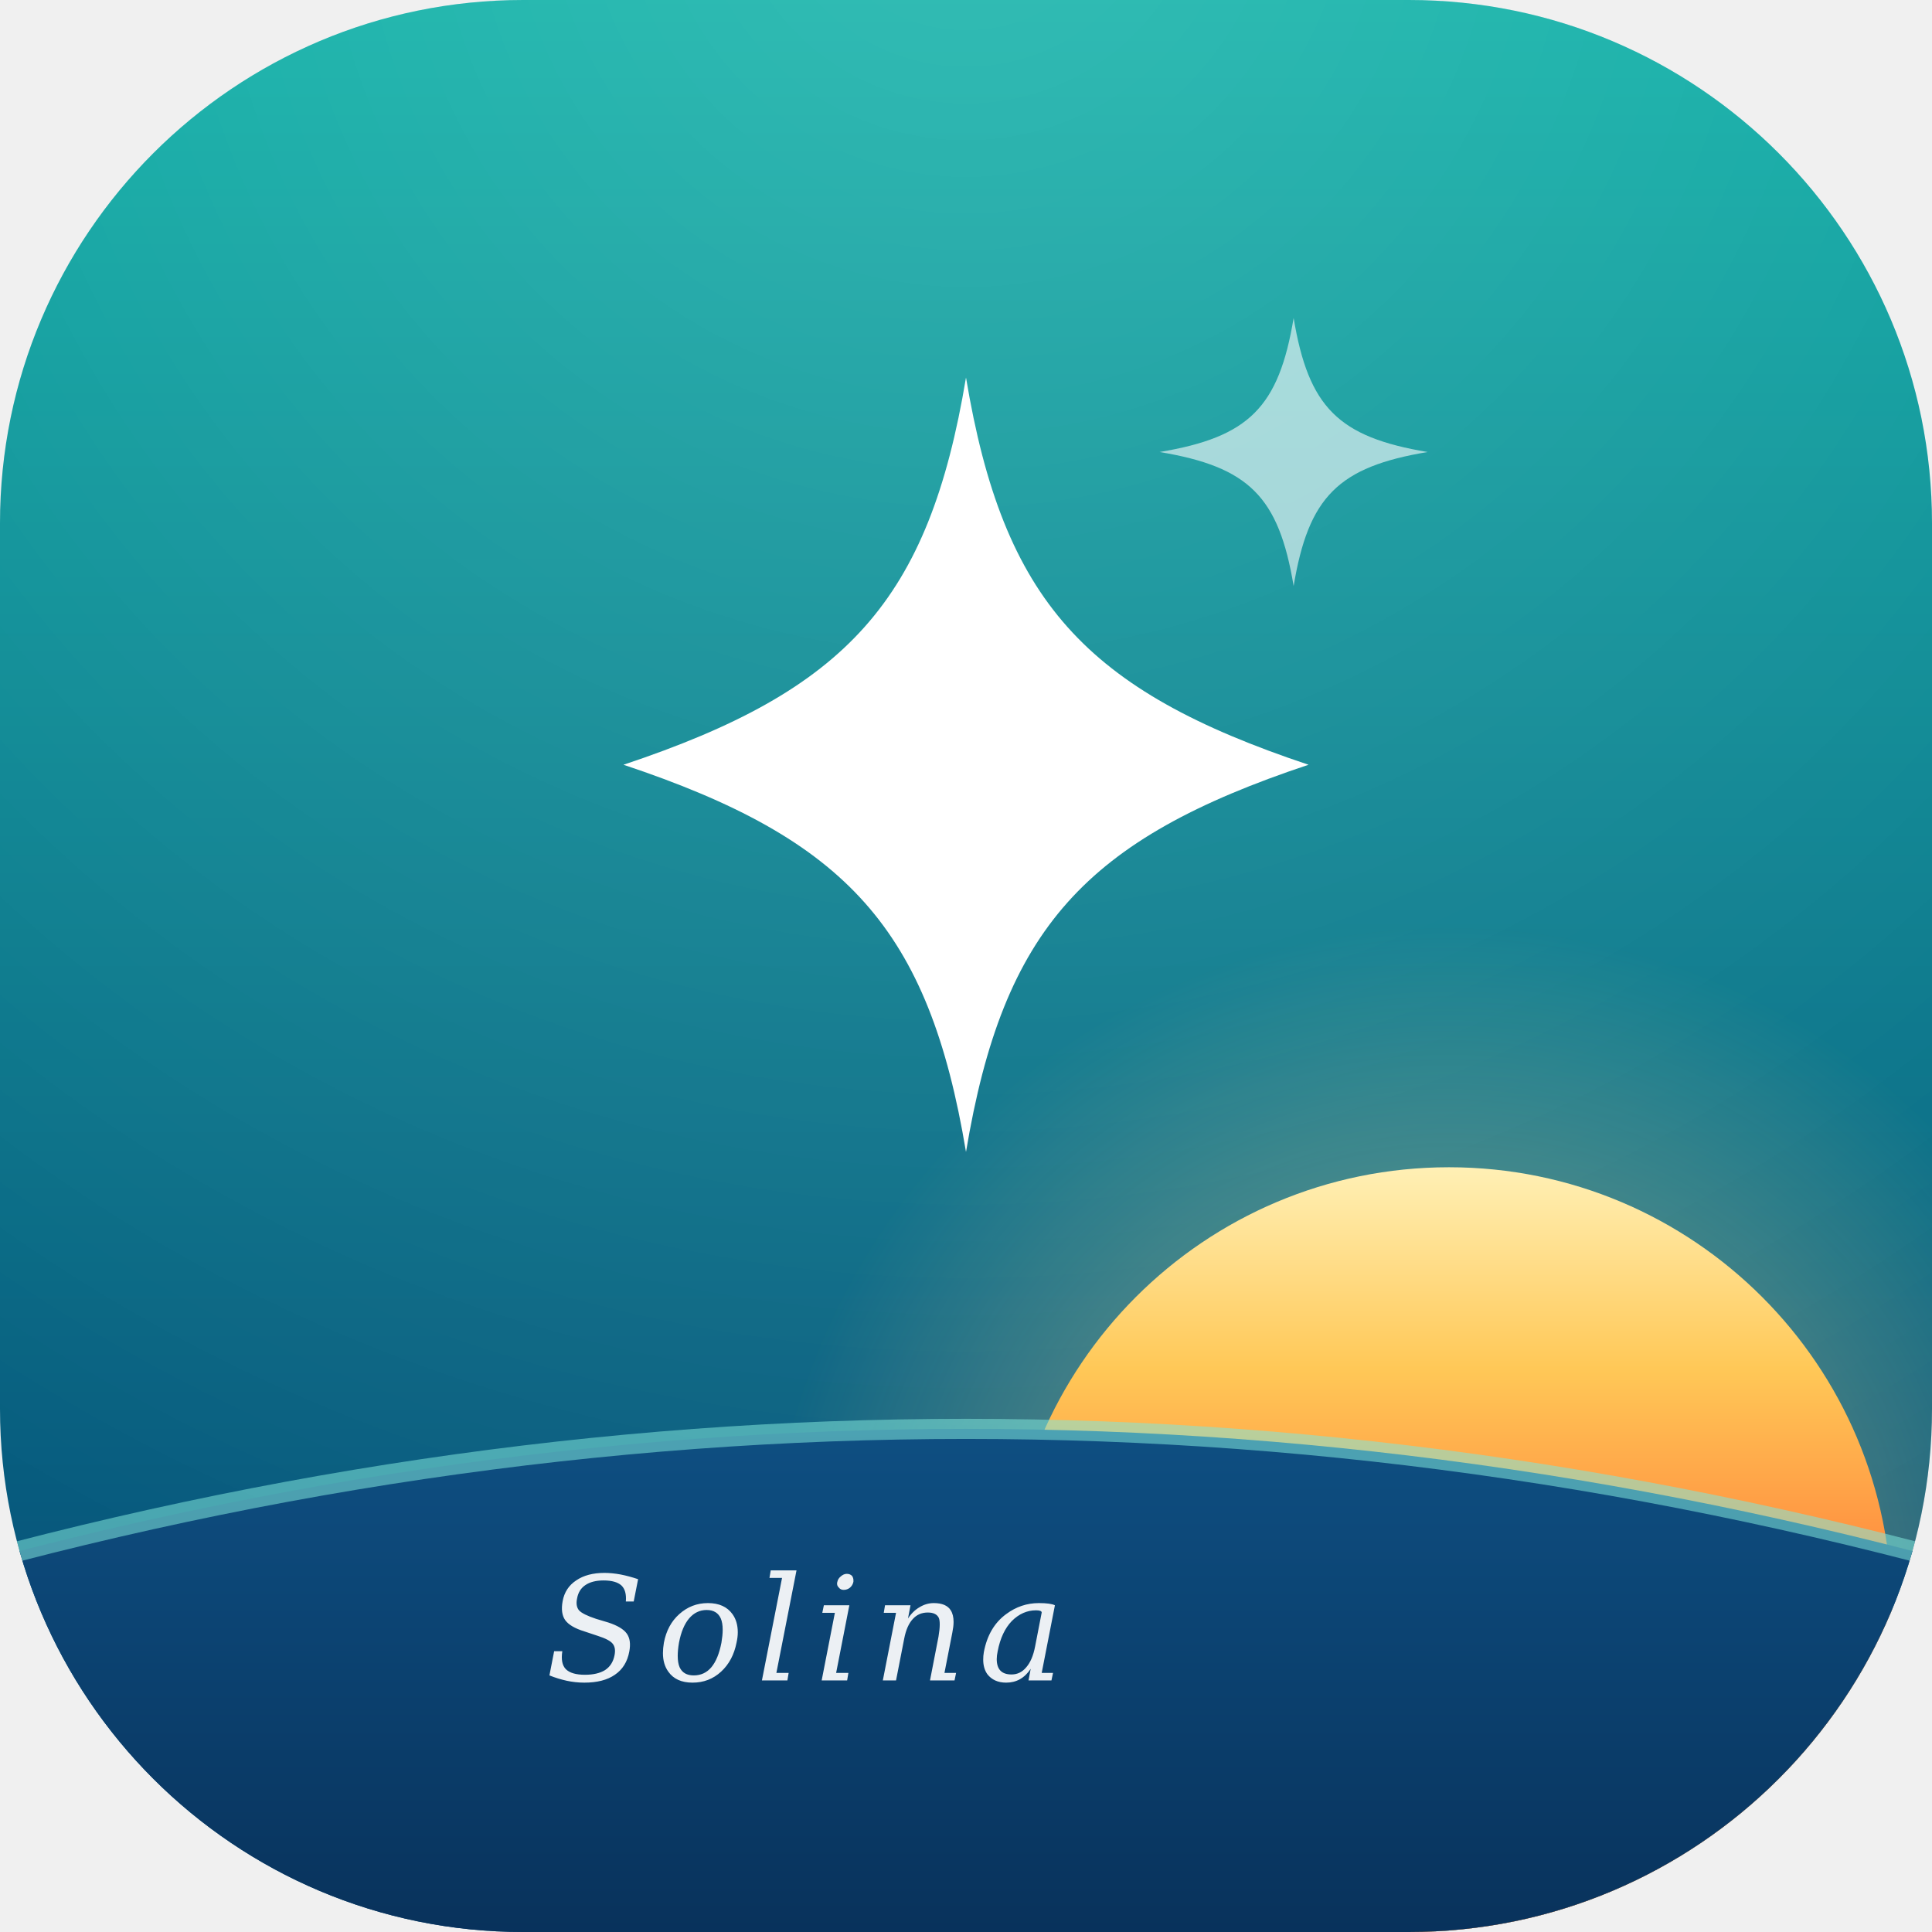
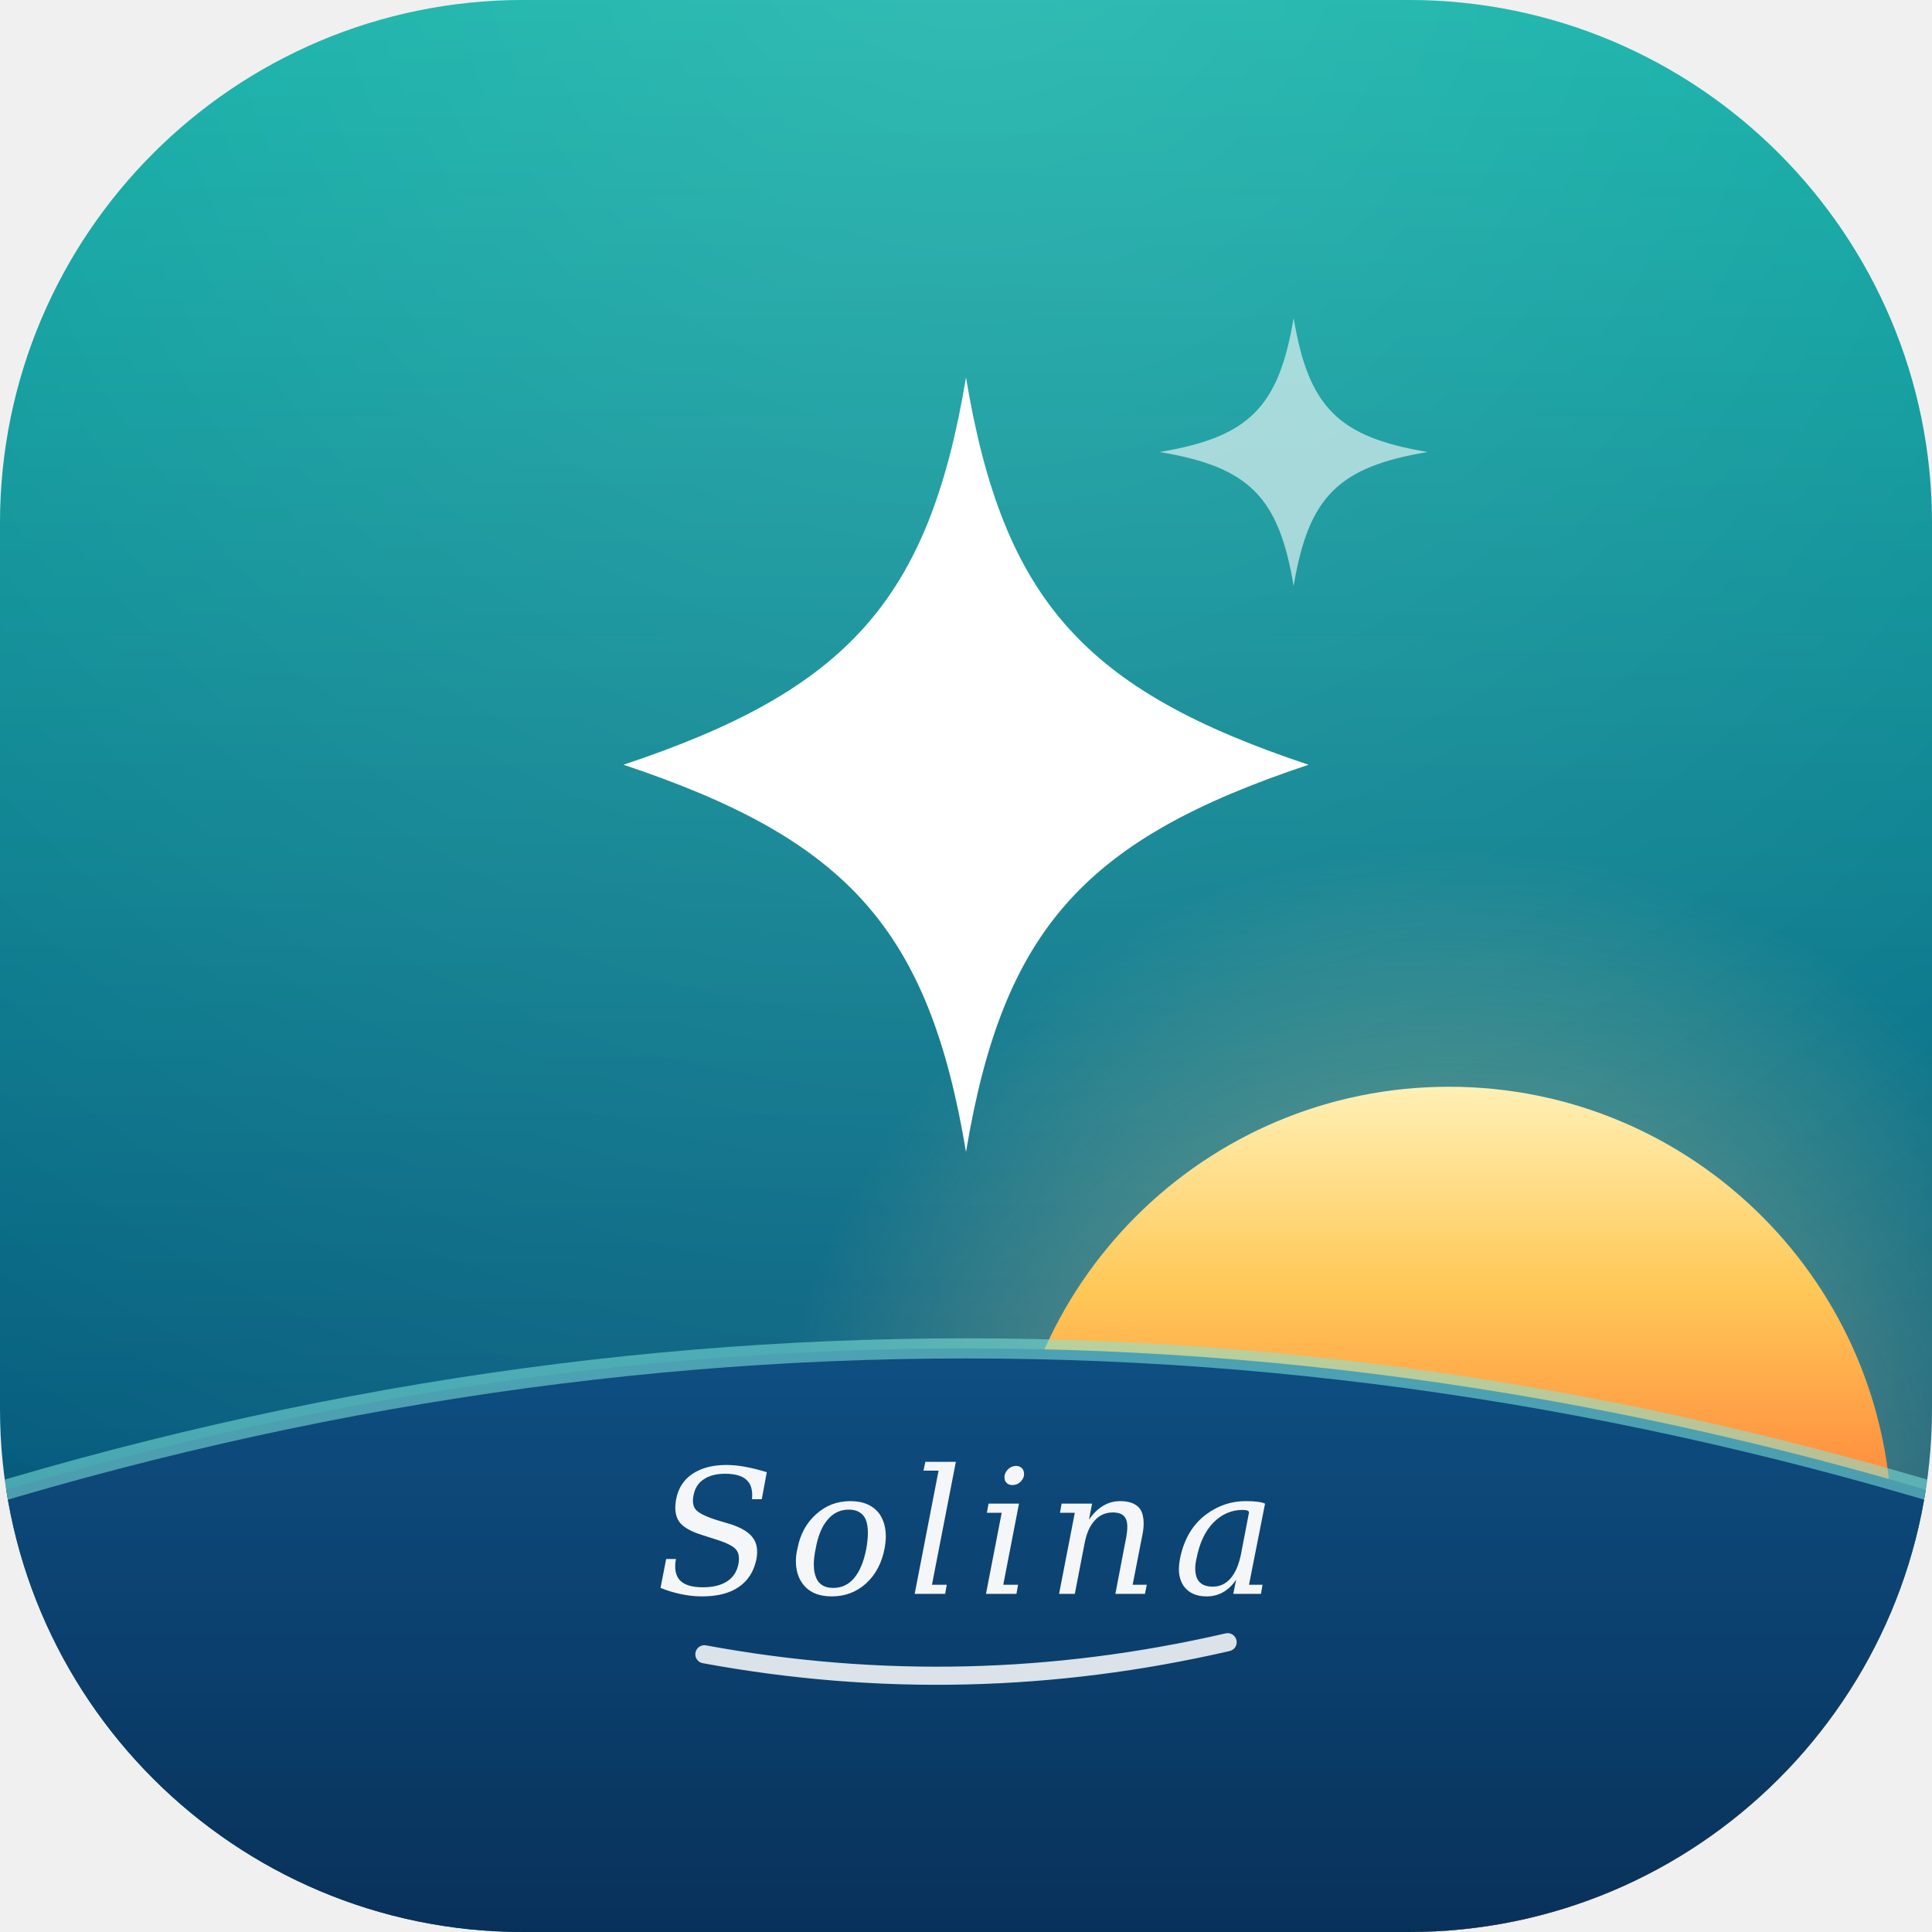
<svg xmlns="http://www.w3.org/2000/svg" viewBox="6 6 96 96">
  <defs>
    <linearGradient id="g" x1="0" y1="0" x2="0" y2="1">
      <stop offset="0" stop-color="#00B3A5" />
      <stop offset="1" stop-color="#0A3C70" />
    </linearGradient>
    <radialGradient id="h" cx="0.5" cy="0" r="0.85">
      <stop offset="0" stop-color="#fff" stop-opacity="0.20" />
      <stop offset="1" stop-color="#fff" stop-opacity="0" />
    </radialGradient>
-     <linearGradient id="sun" gradientUnits="userSpaceOnUse" x1="0" y1="64" x2="0" y2="84">
+     <linearGradient id="sun" gradientUnits="userSpaceOnUse" x1="0" y1="60" x2="0" y2="80">
      <stop offset="0" stop-color="#FFF0B5" />
      <stop offset="0.5" stop-color="#FFC857" />
      <stop offset="1" stop-color="#FF8A3D" />
    </linearGradient>
    <radialGradient id="glow" cx="0.5" cy="0.5" r="0.5">
      <stop offset="0" stop-color="#FFD98A" stop-opacity=".55" />
      <stop offset="1" stop-color="#FFD98A" stop-opacity="0" />
    </radialGradient>
    <linearGradient id="hz" x1="0" y1="0" x2="0" y2="1">
      <stop offset="0" stop-color="#0E4F82" />
      <stop offset="1" stop-color="#072B52" />
    </linearGradient>
  </defs>
  <clipPath id="c">
    <rect x="6" y="6" width="96" height="96" rx="26" />
  </clipPath>
  <g clip-path="url(#c)">
    <rect width="108" height="108" fill="url(#g)" />
    <rect width="108" height="108" fill="url(#h)" />
-     <circle cx="78" cy="86" r="34" fill="url(#glow)" />
-     <circle cx="78" cy="86" r="22" fill="url(#sun)" />
-     <path d="M0 85Q54 69 108 85V108H0z" fill="url(#hz)" />
-     <path d="M0 85Q54 69 108 85" fill="none" stroke="#7FE6DA" stroke-opacity=".55" stroke-width="1" />
-     <text x="46" y="89.5" font-family="DejaVu Serif" font-style="italic" font-size="7.2" letter-spacing=".6" fill="#fff" fill-opacity=".92" text-anchor="middle">Solina</text>
+     <circle cx="78" cy="82" r="34" fill="url(#glow)" />
+     <circle cx="78" cy="82" r="22" fill="url(#sun)" />
+     <path d="M0 82Q54 64 108 82V108H0z" fill="url(#hz)" />
+     <path d="M0 82Q54 64 108 82" fill="none" stroke="#7FE6DA" stroke-opacity=".55" stroke-width="1" />
+     <text x="54" y="85.2" font-family="DejaVu Serif" font-style="italic" font-size="8.64" letter-spacing=".7" fill="#fff" fill-opacity=".95" text-anchor="middle">Solina</text>
+     <path d="M41 88.2Q54 90.6 67 87.6" fill="none" stroke="#fff" stroke-opacity=".85" stroke-width="0.9" stroke-linecap="round" />
  </g>
  <g transform="translate(0 -10) translate(54 54) scale(0.74) translate(-54 -54)">
    <path d="M54 28C56.5 43 62 49 77 54C62 59 56.5 65 54 80C51.5 65 46 59 31 54C46 49 51.5 43 54 28z" fill="#FFFFFF" opacity="1" />
    <path d="M76 24C77 30 79 32 85 33C79 34 77 36 76 42C75 36 73 34 67 33C73 32 75 30 76 24z" fill="#FFFFFF" opacity="0.6" />
  </g>
</svg>
